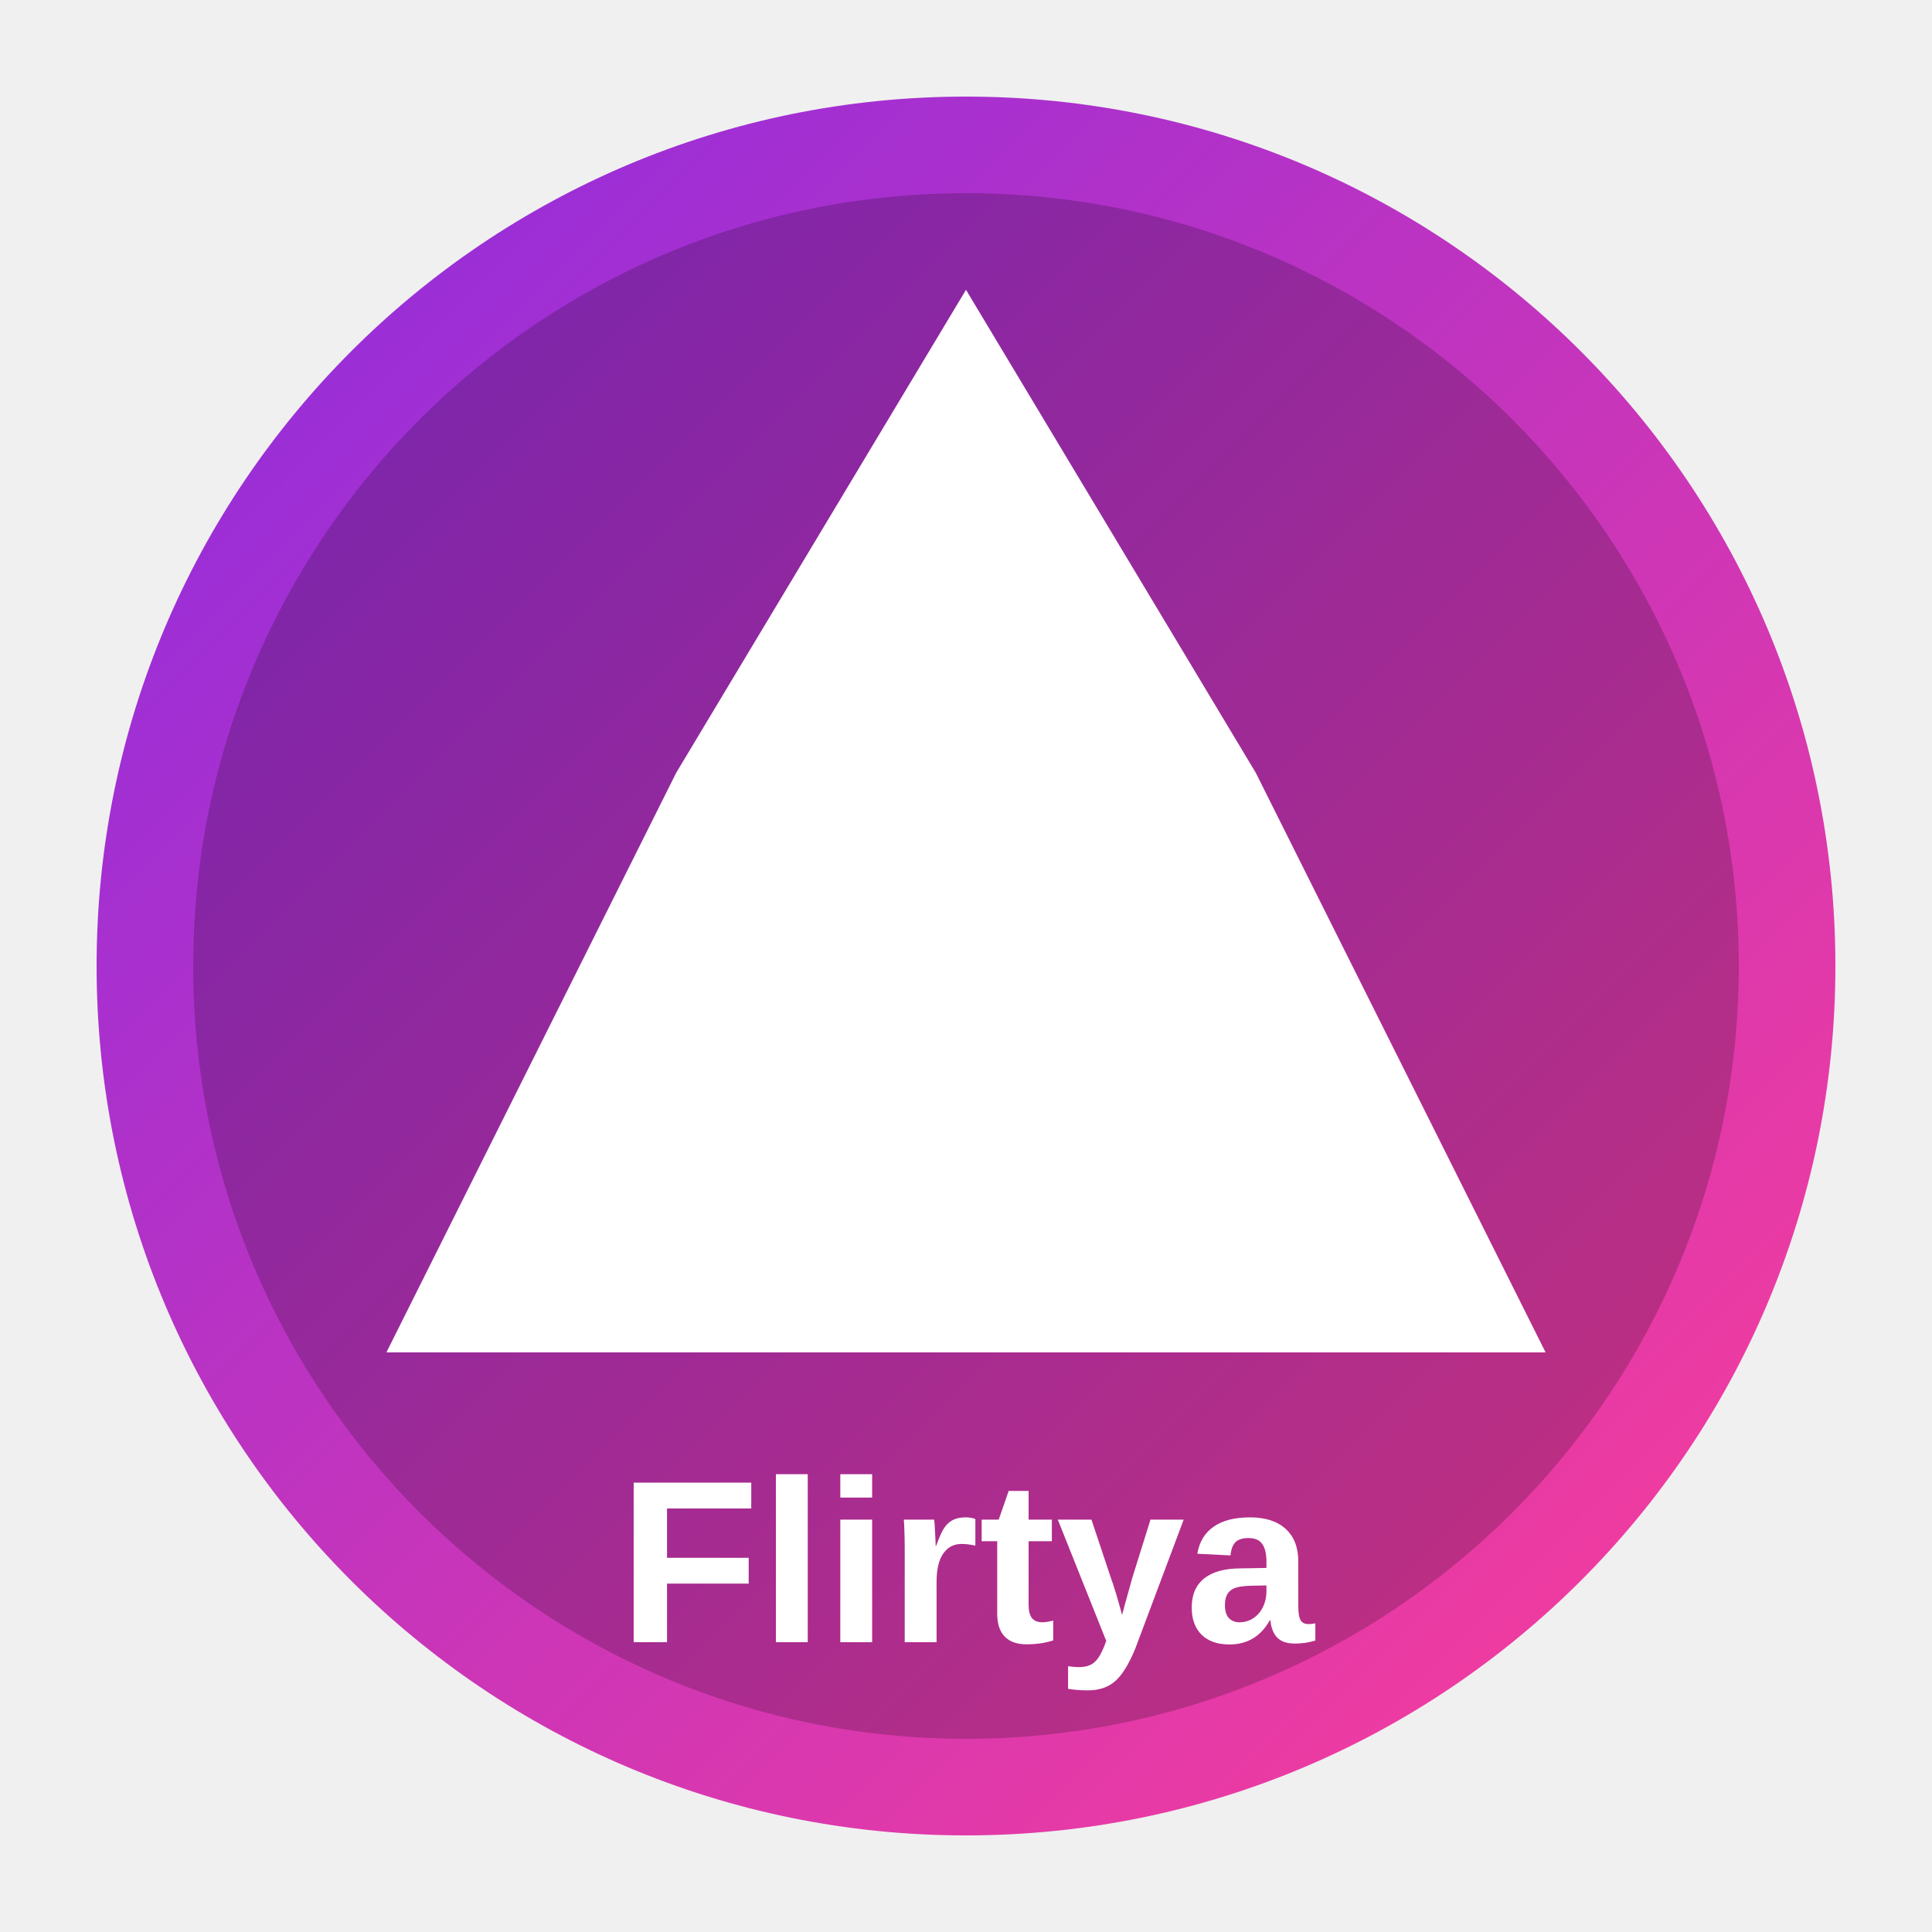
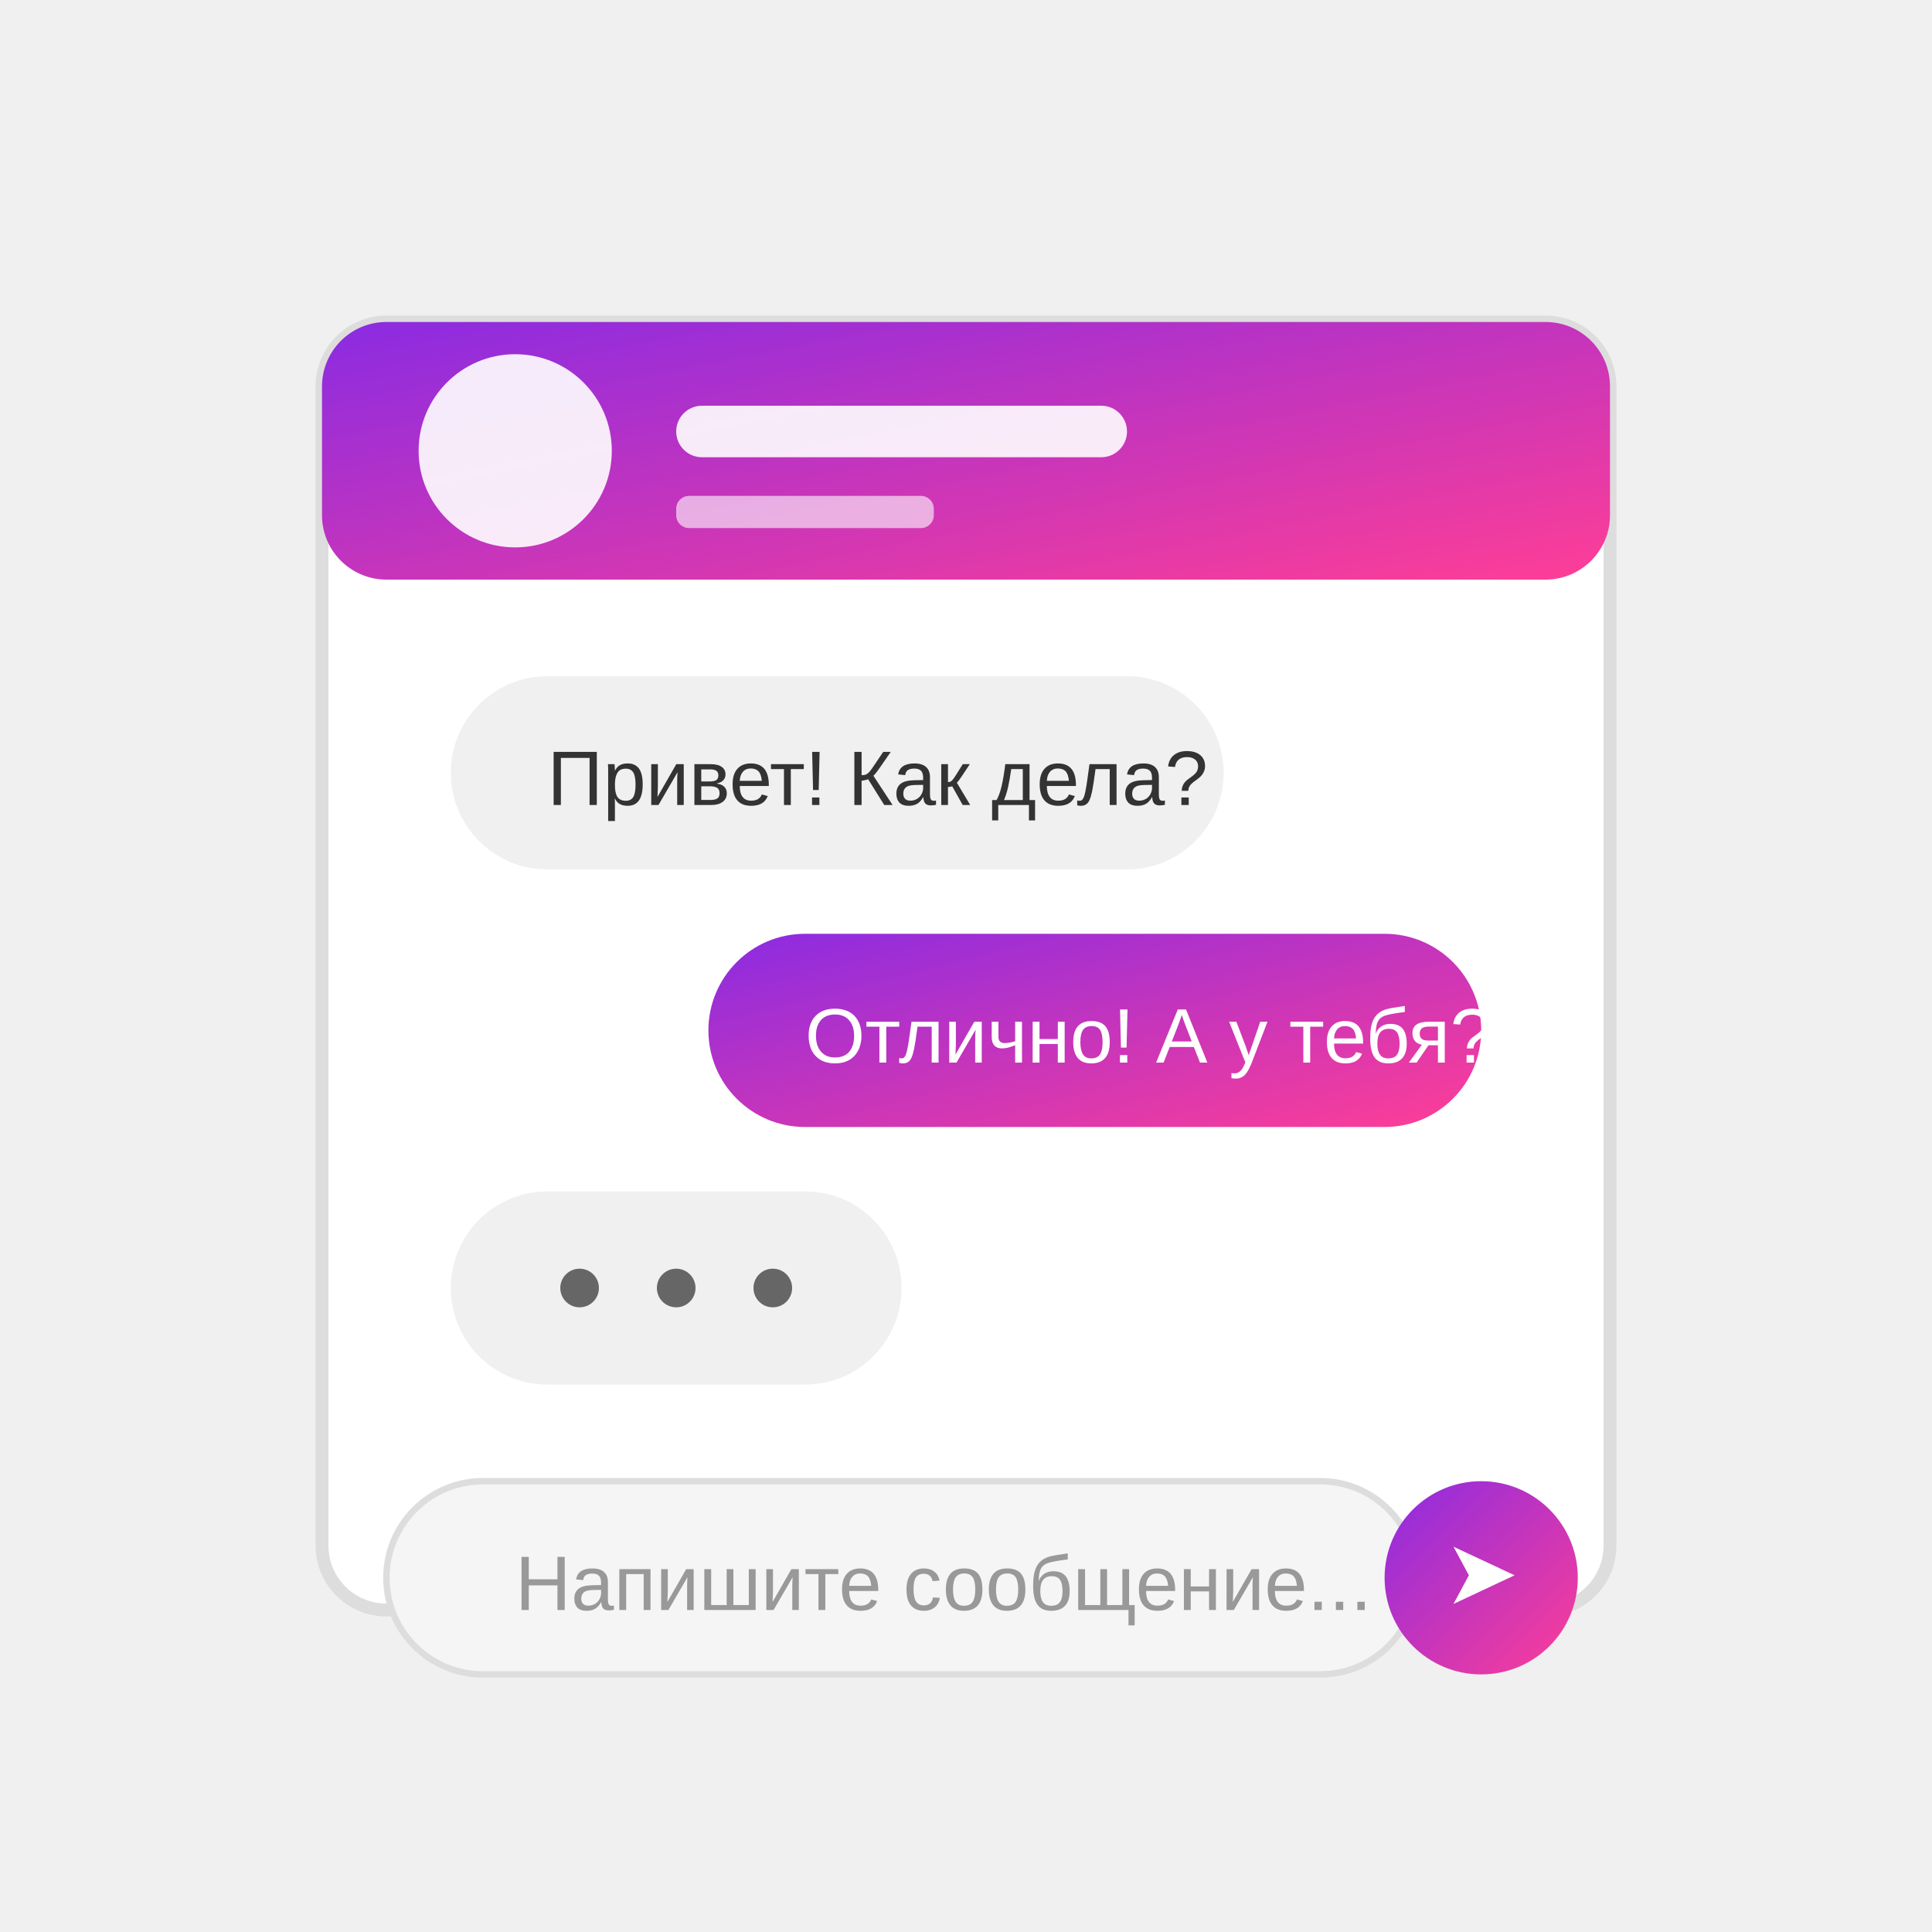
- <svg xmlns="http://www.w3.org/2000/svg" viewBox="0 0 200 200">
+ <svg xmlns="http://www.w3.org/2000/svg" viewBox="0 0 300 300">
  <defs>
    <linearGradient id="gradient" x1="0%" y1="0%" x2="100%" y2="100%">
      <stop offset="0%" stop-color="#8a2be2" />
      <stop offset="100%" stop-color="#ff3e96" />
    </linearGradient>
  </defs>
-   <g>
-     <circle cx="100" cy="100" r="90" fill="url(#gradient)" />
-     <circle cx="100" cy="100" r="80" fill="#000000" opacity="0.2" />
-     <path d="M100,30 L130,80 L160,140 H40 L70,80 Z" fill="white" />
-     <circle cx="100" cy="70" r="15" fill="white" />
-   </g>
-   <text x="100" y="170" font-family="Arial, sans-serif" font-size="24" font-weight="bold" text-anchor="middle" fill="white">Flirtya</text>
+   <rect x="50" y="50" width="200" height="200" rx="10" fill="white" stroke="#ddd" stroke-width="2" />
+   <rect x="50" y="50" width="200" height="40" rx="10" fill="url(#gradient)" />
+   <circle cx="80" cy="70" r="15" fill="white" opacity="0.9" />
+   <rect x="105" y="63" width="70" height="8" rx="4" fill="white" opacity="0.9" />
+   <rect x="105" y="77" width="40" height="5" rx="2" fill="white" opacity="0.6" />
+   <rect x="70" y="105" width="120" height="30" rx="15" fill="#f0f0f0" />
+   <text x="85" y="125" font-family="Arial, sans-serif" font-size="12" fill="#333">Привет! Как дела?</text>
+   <rect x="110" y="145" width="120" height="30" rx="15" fill="url(#gradient)" />
+   <text x="125" y="165" font-family="Arial, sans-serif" font-size="12" fill="white">Отлично! А у тебя?</text>
+   <rect x="70" y="185" width="70" height="30" rx="15" fill="#f0f0f0" />
+   <circle cx="90" cy="200" r="3" fill="#666" />
+   <circle cx="105" cy="200" r="3" fill="#666" />
+   <circle cx="120" cy="200" r="3" fill="#666" />
+   <rect x="60" y="230" width="160" height="30" rx="15" fill="#f5f5f5" stroke="#ddd" />
+   <text x="80" y="250" font-family="Arial, sans-serif" font-size="12" fill="#999">Напишите сообщение...</text>
+   <circle cx="230" cy="245" r="15" fill="url(#gradient)" />
+   <text x="230" y="249" font-family="Arial, sans-serif" font-size="14" text-anchor="middle" fill="white">➤</text>
</svg>
